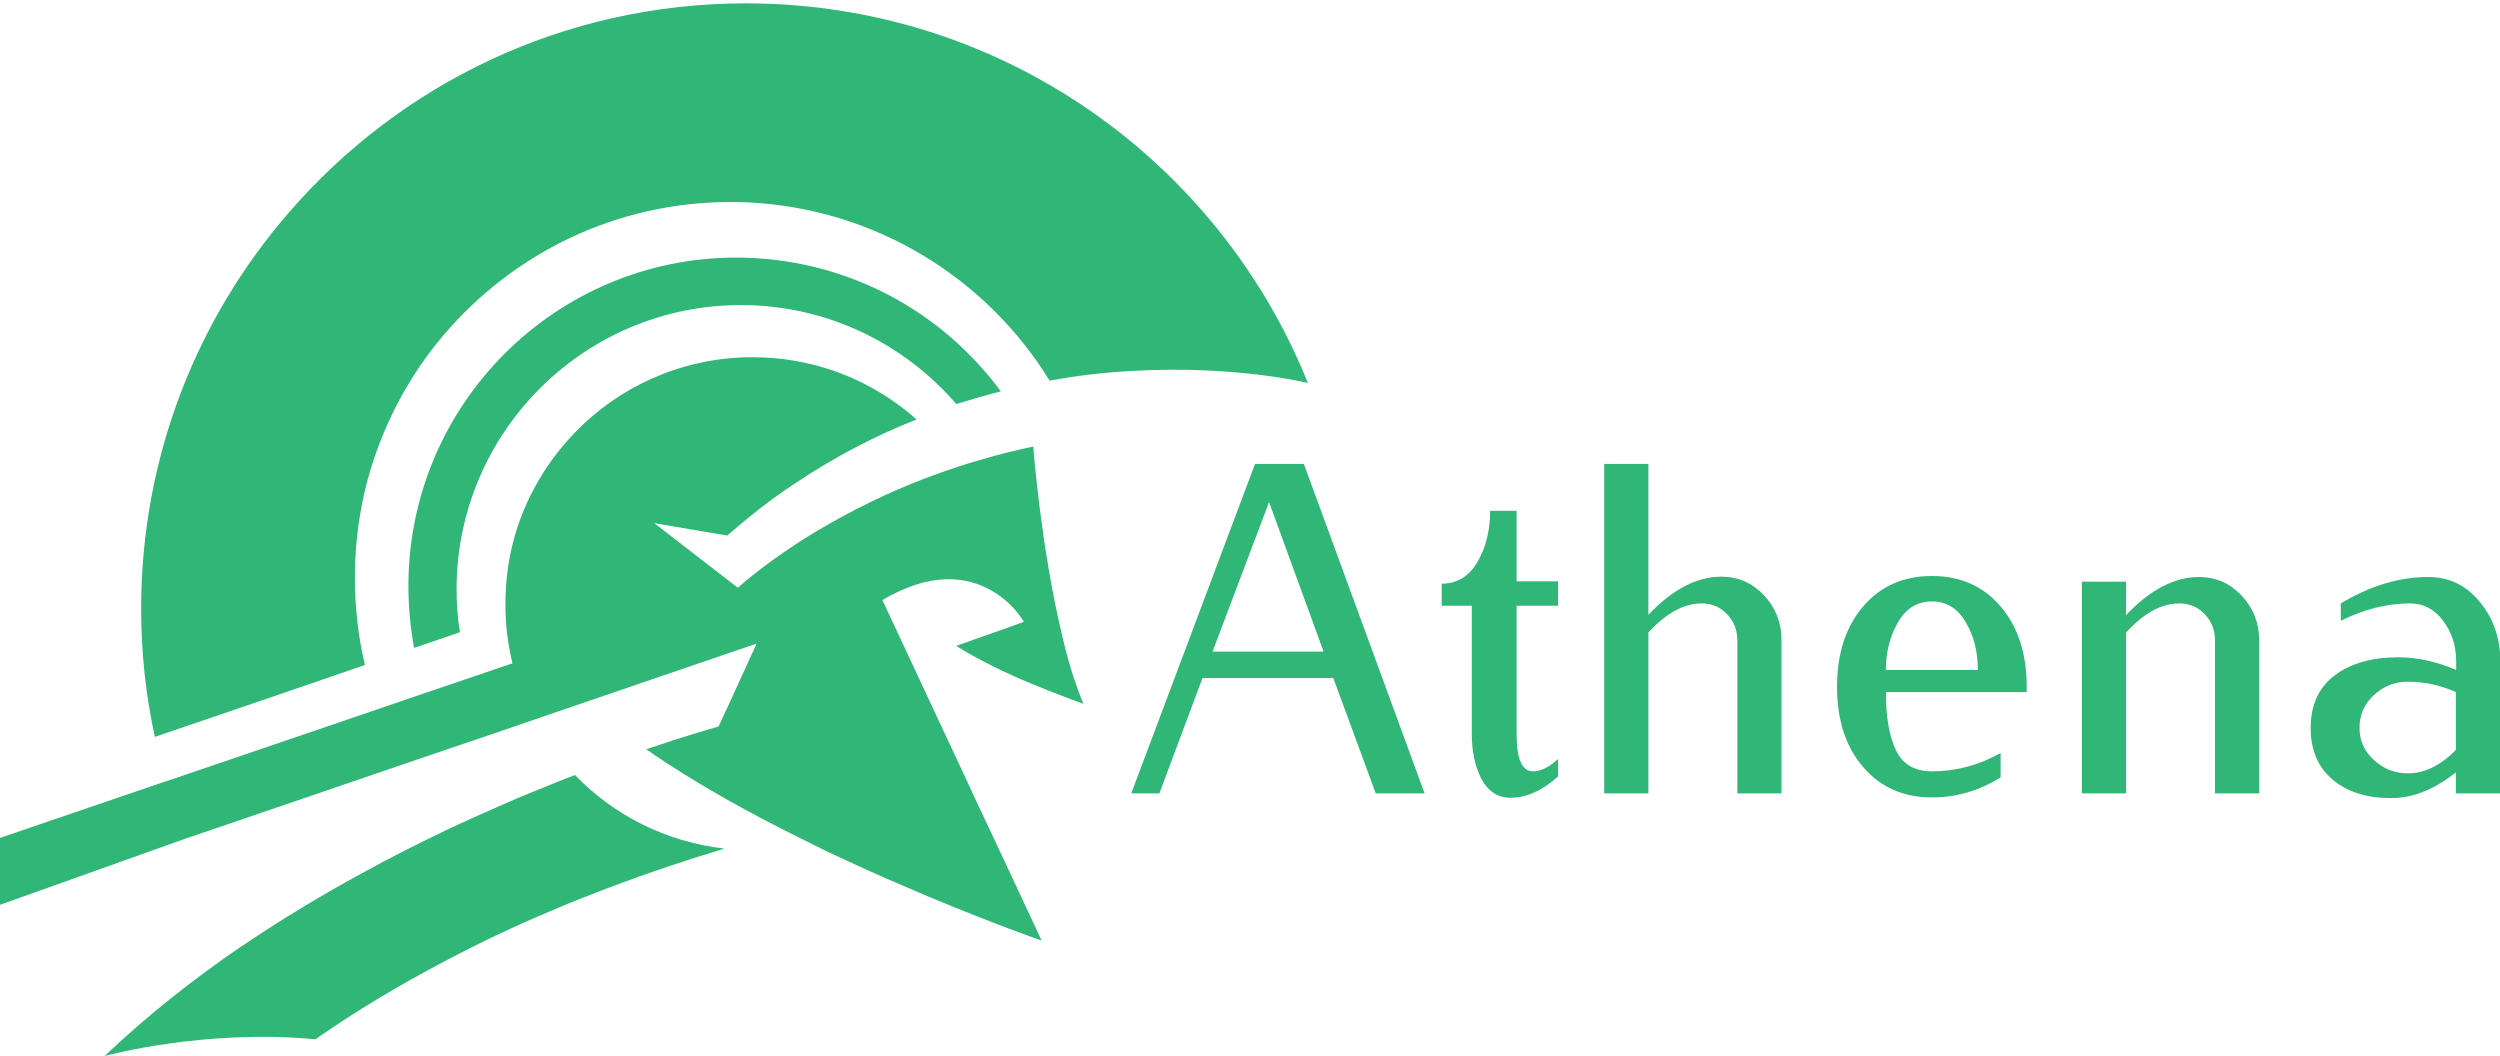
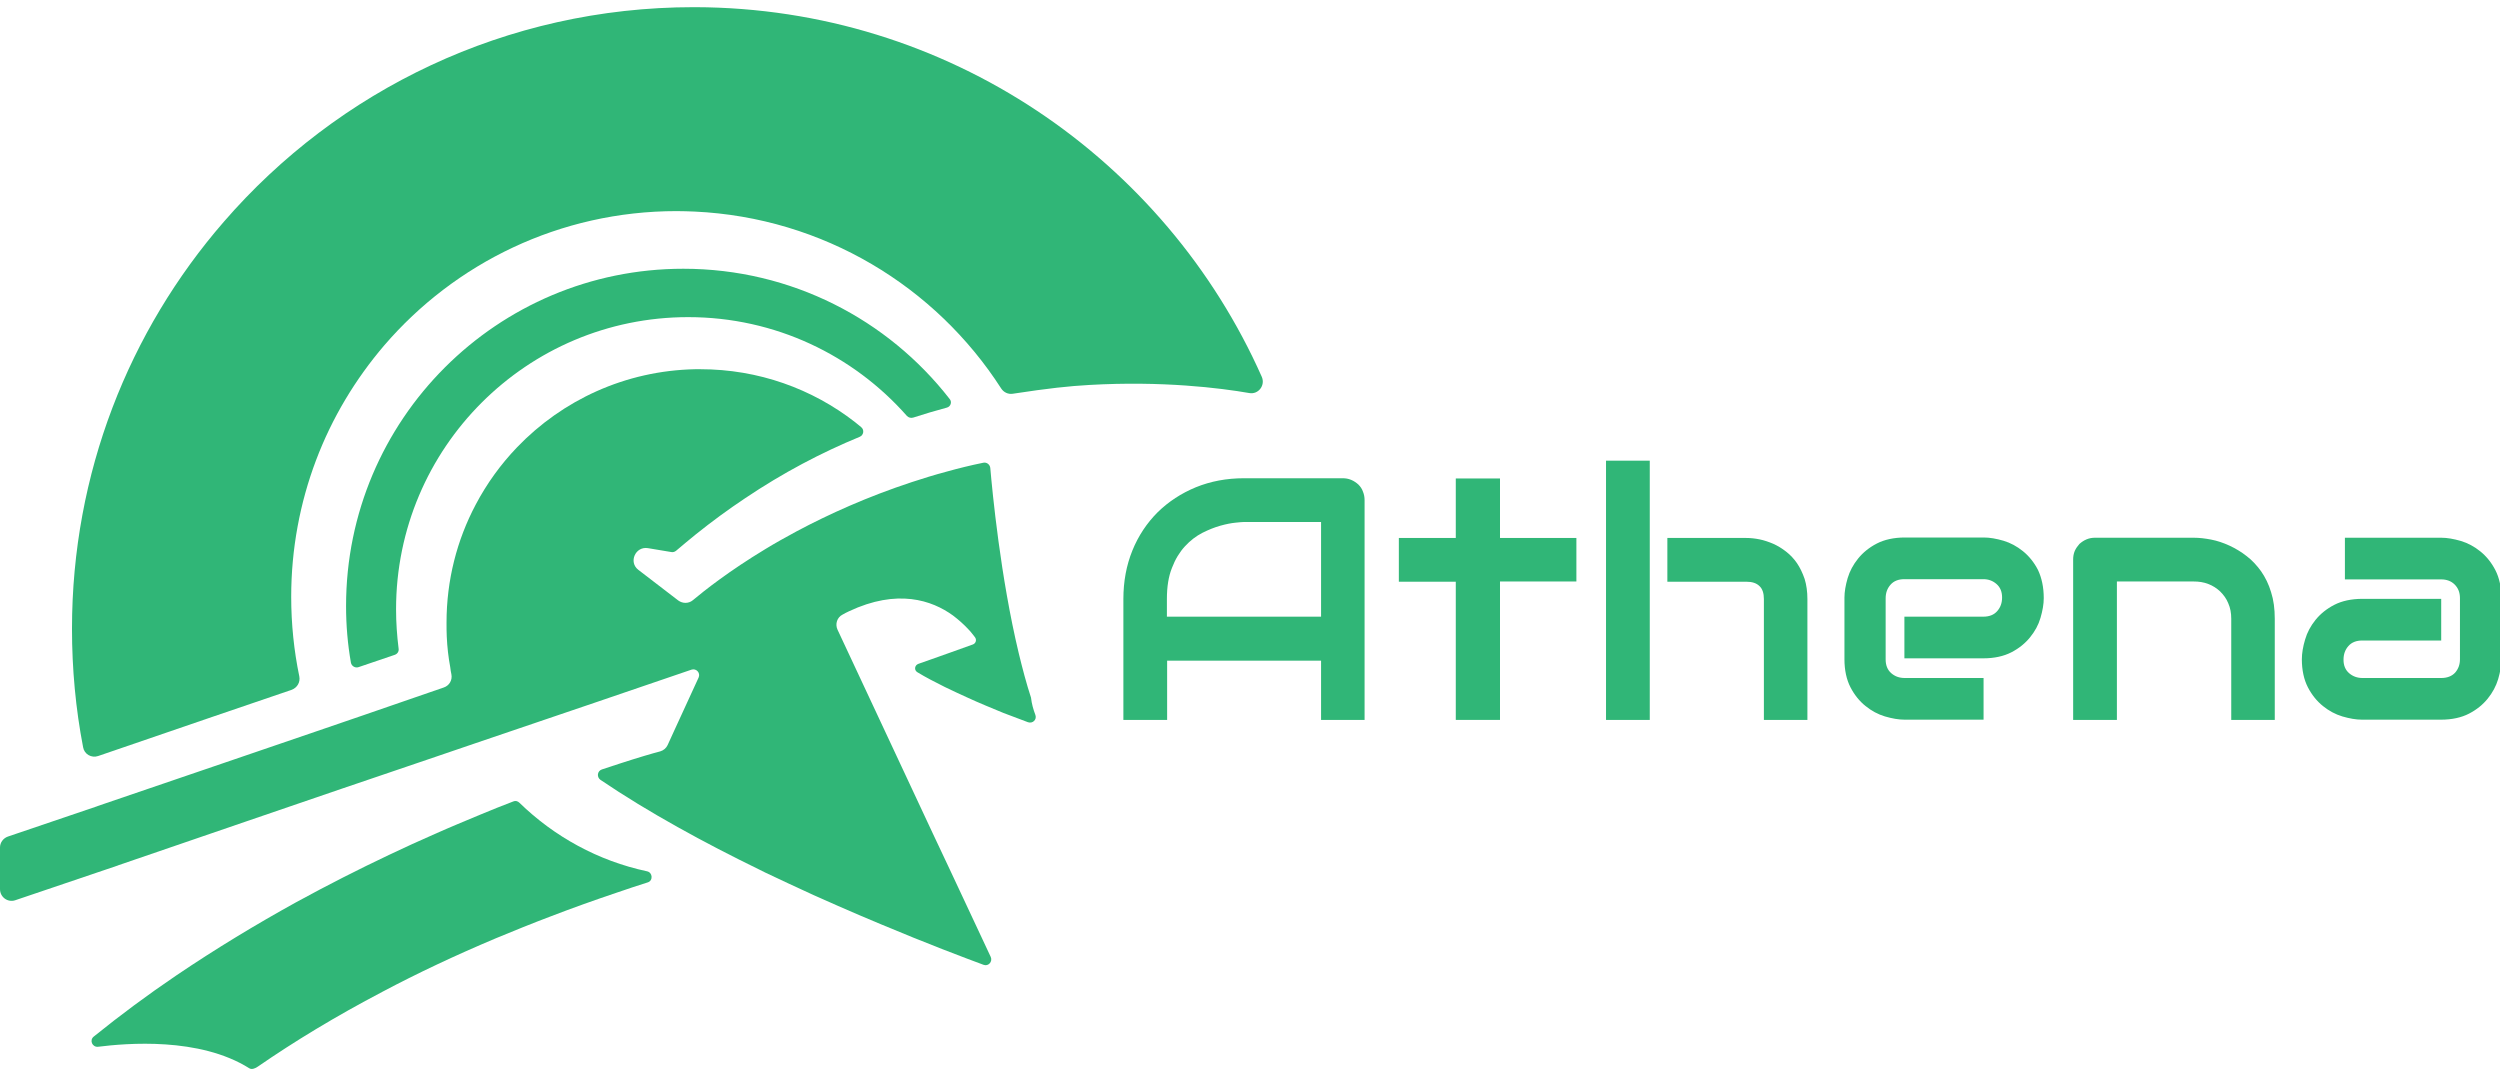
- <svg xmlns="http://www.w3.org/2000/svg" version="1.1" id="Слой_2" x="0px" y="0px" viewBox="0 0 747.4 315.7" style="enable-background:new 0 0 747.4 315.7;" xml:space="preserve">
+ <svg xmlns="http://www.w3.org/2000/svg" version="1.1" id="Слой_1" x="0px" y="0px" viewBox="0 0 1080 462" style="enable-background:new 0 0 1080 462;" xml:space="preserve">
  <style type="text/css">
- 	.st0{fill:#30B677;}
- 	.st1{fill:none;stroke:#1C6641;stroke-miterlimit:10;}
+ 	.st0{fill:none;stroke:#1D1D1B;stroke-miterlimit:10;}
+ 	.st1{fill:#30B677;}
</style>
-   <g>
-     <path class="st0" d="M425.9,237.2h-14.6l-12.7-34.5h-39.1l-12.9,34.5h-8.4l37-98.5h14.6L425.9,237.2z M395.7,194.8l-16.3-44.7   l-16.9,44.7H395.7z" />
-     <path class="st0" d="M465.7,232.2c-4.7,4.2-9.4,6.3-14.1,6.3c-3.8,0-6.7-1.9-8.7-5.6c-1.9-3.7-2.9-8.2-2.9-13.4v-38.4H431v-6.6   c4.6,0,8.2-2.2,10.7-6.5c2.5-4.3,3.8-9.4,3.8-15.3h7.9v21.1h12.4v7.3h-12.4v38.4c0,7.4,1.6,11.1,4.9,11.1c2.3,0,4.8-1.2,7.5-3.7   V232.2z" />
-     <path class="st0" d="M532.6,237.2h-13.2v-45.7c0-3.1-1-5.7-3.1-7.9c-2.1-2.2-4.6-3.2-7.6-3.2c-5.3,0-10.6,2.9-15.9,8.7v48.1h-13.2   v-98.5h13.2v45.1c7.2-7.6,14.5-11.4,21.8-11.4c5.1,0,9.3,1.9,12.8,5.6c3.5,3.8,5.2,8.2,5.2,13.4V237.2z" />
-     <path class="st0" d="M605.9,206.9h-42.1c0,7.4,1,13.2,3,17.4c2,4.2,5.6,6.3,10.8,6.3c7.1,0,14-1.8,20.5-5.5v7.3   c-6.4,4-13.2,6-20.5,6c-8.5,0-15.4-3-20.6-9.1c-5.2-6-7.8-14-7.8-24c0-9.9,2.6-17.9,7.8-24s12.1-9.1,20.6-9.1   c8.4,0,15.3,3,20.5,9.1s7.8,14,7.8,24V206.9z M591.3,200.3c0-5.5-1.2-10.3-3.7-14.4c-2.4-4.1-5.8-6.1-10-6.1c-4.3,0-7.7,2-10.1,6.1   c-2.4,4.1-3.7,8.9-3.7,14.4H591.3z" />
-     <path class="st0" d="M675.4,237.2h-13.2v-45.7c0-3.1-1-5.7-3.1-7.9c-2.1-2.2-4.6-3.2-7.6-3.2c-5.3,0-10.6,2.9-15.9,8.7v48.1h-13.2   v-63.3h13.2v10c7.2-7.6,14.5-11.4,21.8-11.4c5.1,0,9.3,1.9,12.8,5.6c3.5,3.8,5.2,8.2,5.2,13.4V237.2z" />
-     <path class="st0" d="M747.4,237.2h-13.2v-6.3c-6.5,5.2-12.9,7.7-19.4,7.7c-7.2,0-13-1.8-17.4-5.5c-4.4-3.7-6.6-8.8-6.6-15.5   c0-6.8,2.4-12.1,7.2-15.7c4.8-3.6,11.1-5.4,19-5.4c5.7,0,11.5,1.3,17.3,3.8v-2.5c0-4.7-1.3-8.8-3.9-12.2c-2.6-3.5-5.9-5.2-9.9-5.2   c-6.8,0-13.7,1.7-20.7,5.2v-5.2c8.8-5.3,17.5-7.9,26.2-7.9c6.2,0,11.3,2.5,15.4,7.5c4.1,5,6.1,10.9,6.1,17.8V237.2z M734.2,206.9   c-4.7-2.1-9.5-3.1-14.3-3.1c-3.9,0-7.3,1.3-10.2,4c-2.9,2.7-4.3,5.9-4.3,9.8c0,3.8,1.4,7,4.3,9.6c2.9,2.7,6.3,4,10.2,4   c4.9,0,9.7-2.3,14.3-7V206.9z" />
-   </g>
+   <line class="st0" x1="50.1" y1="309.6" x2="50.1" y2="308.8" />
  <g>
    <g>
      <g>
-         <path class="st0" d="M391,114.5c0,0-21.6-5.4-52.7-3.6c-7.6,0.4-15.9,1.3-24.5,2.9h0c-18.9-30.7-52.1-51.5-90.3-53.3     c-1.7-0.1-3.5-0.1-5.2-0.1c-34,0-64.5,15.2-85.1,39.1c-8.5,9.8-15.2,21.1-19.9,33.5c-4.7,12.3-7.2,25.7-7.2,39.7     c0,9,1,17.7,3,26.1l-25.9,8.9l-36.9,12.6c-2.7-12.3-4.1-25.1-4.1-38.3c0-45.3,16.6-86.7,44.2-118.5C119.5,25.2,168.4,1,223,1h0.4     C299.4,1.2,364.3,48.1,391,114.5z" />
-         <path class="st0" d="M299.2,117c-4.4,1.1-8.8,2.4-13.3,3.8c-15.6-18.1-38.7-29.6-64.4-29.6c-46.9,0-85,38.1-85,85     c0,4.3,0.3,8.6,1,12.8l-13.7,4.7c-1.1-6-1.7-12.2-1.7-18.5c0-54.2,43.9-98.2,98.1-98.2C252.6,77.1,281.3,92.7,299.2,117z" />
-         <path class="st0" d="M323.9,210.4L323.9,210.4c-0.2-0.1-4.6-1.6-10.6-4c-3.2-1.3-7-2.8-10.7-4.5c-2.1-0.9-4.2-1.9-6.3-3     c-3.8-1.9-7.5-3.9-10.4-5.8l8.4-3l4-1.4l7.8-2.8c0,0-1-1.8-3.1-4.1c-1.1-1.2-2.5-2.5-4.2-3.7c-6.1-4.4-16.1-7.9-30.3-1.2     c-1.5,0.7-3.1,1.5-4.7,2.5l20.8,44.5l2.9,6.2l5.3,11.4l5,10.6l9.5,20.3l4.1,8.8c0,0-14.1-4.9-33.7-13.1c-4-1.7-8.2-3.5-12.6-5.4     c-4.6-2-9.4-4.2-14.3-6.5c-2.3-1.1-4.6-2.1-6.9-3.3c-0.5-0.3-1.1-0.5-1.6-0.8c-17-8.3-34.5-17.9-49.1-28.1c3-1,5.7-1.9,8.1-2.7     c8.4-2.7,13.3-4,13.5-4.1l2.9-6.2l8.5-18.6l-31.6,10.8l-34.8,11.9l-11.6,4l-13.3,4.5l-14.1,4.8l-27.5,9.4l-37.5,12.8l-0.6,0.2     L0,270.5c0-7.6,0-13,0-20l49.2-16.8l0.4-0.1l37-12.6l26.4-9l14.3-4.9l13.3-4.5l12.6-4.3c-0.4-1.6-0.7-3.2-1-4.9     c-0.5-2.9-0.9-5.9-1-8.9c-0.1-1.3-0.1-2.7-0.1-4c0-12.4,3-24.1,8.5-34.3c0,0,0,0,0,0c0,0,0,0,0,0c3.2-6.1,7.3-11.7,12.1-16.7     c13.1-13.7,31.5-22.3,51.9-22.7c0.5,0,0.9,0,1.4,0c17,0,32.6,5.7,45,15.3c1.4,1,2.7,2.2,4,3.3c-11.9,4.7-24,10.9-36,18.9     c-4.9,3.2-9.7,6.7-14.4,10.6c-2.1,1.7-4.1,3.4-6.2,5.2l-7.7-1.3l-14.1-2.4l24.7,19.1l0.3,0.2l0,0l0,0c0.5-0.4,8.6-7.9,23.2-16.7     c2.8-1.7,5.8-3.4,9-5.1c9.3-5,20.5-10.1,33.4-14.3c3.3-1.1,6.8-2.1,10.3-3.1c4-1.1,8.1-2.1,12.4-3c0.1,1.5,2.4,30.3,8.5,55.9     c1,4.5,2.2,8.8,3.5,12.9C321.8,205,322.8,207.8,323.9,210.4z" />
-         <path class="st0" d="M216.6,253.7c-5.4,1.6-10.7,3.3-15.8,5c-6.6,2.2-13,4.5-19.1,6.8h0c-5.5,2.1-10.9,4.2-16,6.4     c-12,5-23,10.3-33,15.6C118.4,295,106,302.6,95.3,310c-0.3,0.2-0.6,0.4-1,0.7h0c-33.2-3.1-62.2,4.8-63,5     c12.6-12,26.4-22.9,40.6-32.6c0.2-0.2,0.5-0.3,0.8-0.5c11.5-7.8,23.2-14.8,34.7-21.1c9.2-5.1,18.4-9.7,27.2-13.9     c4.5-2.1,9-4.1,13.3-6c4.5-2,8.9-3.9,13.2-5.6c3.7-1.5,7.3-3,10.8-4.3C183.4,243.7,199.1,251.7,216.6,253.7z" />
+         <g>
+           <path class="st1" d="M548.8,171.6" />
+           <path class="st1" d="M622.5,418.8" />
+         </g>
+       </g>
+       <g>
+         <path class="st1" d="M545.1,162.8c1.6,3.7-1.5,7.7-5.4,7c-12.6-2.2-37.6-5.3-69.1-3.5c-8.8,0.5-17.4,1.4-33.1,3.8     c-2,0.3-3.9-0.6-5-2.3c-28.3-44-76.8-73.8-132.4-76.4c-2.6-0.1-5.2-0.2-7.8-0.2c-50.5,0-95.8,22.5-126.3,58     c-12.5,14.6-22.6,31.4-29.5,49.7s-10.7,38.2-10.7,58.9c0,11.8,1.2,23.3,3.5,34.4c0.5,2.5-0.9,4.9-3.3,5.8l-34.3,11.7l-49.3,16.9     c-2.9,1-6-0.8-6.5-3.8c-3.2-16.6-4.8-33.7-4.8-51.2c0-67.2,24.7-128.7,65.6-175.8c49.2-56.8,121.9-92.7,203-92.7h0.6     C409.4,3.4,503.4,68.9,545.1,162.8z" />
+         <path class="st1" d="M409,176.1c-4.8,1.3-9.6,2.7-14.5,4.3c-1,0.3-2,0-2.7-0.7c-23.1-26.2-56.9-42.7-94.5-42.7     c-69.7,0-126.2,56.5-126.2,126.2c0,5.8,0.4,11.4,1.1,17c0.2,1.2-0.5,2.3-1.7,2.7l-15.6,5.3c-1.4,0.5-3-0.4-3.3-1.9     c-1.4-8-2.1-16.1-2.1-24.5c0-80.5,65.2-145.7,145.7-145.7c46.7,0,88.4,22,115,56.2C411.4,173.6,410.7,175.7,409,176.1z" />
+         <path class="st1" d="M447.3,308.9c0.7,2-1.2,3.8-3.2,3.1c-2.7-1-6.4-2.4-10.6-4c-4.8-2-10.3-4.2-15.9-6.8     c-3.1-1.4-6.3-2.9-9.4-4.4c-4.2-2.1-8.3-4.2-11.9-6.4c-1.5-0.9-1.2-3,0.4-3.6l8.5-3l5.9-2.1l9.2-3.3c1.3-0.5,1.7-2,0.9-3.1     c-0.8-1-1.8-2.4-3.2-3.8c-1.7-1.8-3.8-3.7-6.3-5.6c-9.1-6.6-24-11.7-45-1.8c-0.9,0.4-1.8,0.9-2.7,1.4c-2.4,1.2-3.3,4.1-2.2,6.5     l28.9,61.8l4.3,9.2l7.9,16.9l7.4,15.7l14.1,30.1l3.6,7.7c0.9,2-1,4.2-3.1,3.4c-8.1-3-24.3-9.1-44.3-17.5     c-5.9-2.5-12.2-5.1-18.7-8c-6.9-3-14-6.2-21.2-9.6c-3.4-1.6-6.8-3.2-10.2-4.8c-0.8-0.4-1.6-0.8-2.4-1.2     c-23.6-11.5-47.9-24.7-68.7-38.8c-1.7-1.2-1.4-3.8,0.6-4.5c2.6-0.9,5.1-1.6,7.3-2.4c8.6-2.8,14.8-4.6,17.9-5.4     c1.4-0.4,2.6-1.4,3.2-2.7l3.2-7l10.2-22.2c0.9-2-1-4.1-3.1-3.4l-41.3,14.1L205.6,321l-17.3,5.9l-19.7,6.7l-20.9,7.1l-40.9,14     l-55.7,19.1l-0.2,0.1l-44.3,15C3.4,390,0,387.6,0,384.1v-18c0-2.1,1.4-4,3.4-4.7L42,348.3l0.2-0.1L97,329.5l39.2-13.4l21.3-7.3     l19.7-6.8l14.5-5c2.4-0.8,3.8-3.2,3.3-5.7c-0.2-1-0.4-2-0.5-3.1c-0.8-4.3-1.3-8.7-1.5-13.2c-0.1-2-0.1-4-0.1-6     c0-18.4,4.5-35.7,12.6-51l0,0l0,0c4.8-9.1,10.8-17.4,17.9-24.8c19.5-20.3,46.7-33.1,77-33.7c0.7,0,1.4,0,2.1,0     c25.2,0,48.4,8.5,66.8,22.8c0.9,0.7,1.8,1.5,2.7,2.2c1.5,1.2,1.1,3.5-0.6,4.2c-16.5,6.8-33.1,15.5-49.6,26.6     c-7.2,4.8-14.3,10-21.4,15.7c-2.8,2.3-5.5,4.5-8.3,6.9c-0.6,0.5-1.3,0.7-2,0.6l-10.2-1.7h0c-5.4-0.9-8.5,6.1-4.1,9.4l17.2,13.2     c1.9,1.4,4.5,1.4,6.3-0.1c4.9-4.1,15.6-12.6,31.5-22.2c4.1-2.5,8.6-5,13.4-7.6c13.9-7.4,30.5-14.9,49.6-21.2     c4.9-1.6,10-3.2,15.3-4.6c5-1.4,10.3-2.7,15.7-3.8c1.4-0.3,2.8,0.7,3,2.2c0.9,10.4,4.4,47.1,12.3,80.1c1.6,6.6,3.3,13.1,5.3,19.2     C445.7,304.1,446.4,306.5,447.3,308.9z" />
+         <path class="st1" d="M279.5,376.4c2.5,0.5,2.7,4.1,0.3,4.8c-4.5,1.4-8.9,2.9-13.3,4.4c-9.8,3.3-19.3,6.7-28.4,10.2l0,0     c-8.2,3.1-16.1,6.3-23.8,9.5c-17.8,7.5-34.1,15.2-49,23.1c-20.4,10.7-38.3,21.6-53.8,32.3c-1.1,0.8-2.7,1.5-3.8,0.8     c-21.6-13.6-53.2-10.8-65.3-9.3c-2.5,0.3-3.9-2.8-1.9-4.4c11.5-9.3,23.4-18.1,35.5-26.3c0.1-0.1,0.2-0.1,0.3-0.2     c17-11.5,34.4-22,51.4-31.4c13.7-7.5,27.3-14.4,40.4-20.6c6.7-3.2,13.3-6.2,19.7-9c6.7-3,13.3-5.7,19.5-8.3c5-2.1,9.8-4,14.5-5.8     c0.9-0.4,1.9-0.1,2.6,0.6C239.4,361.4,258.4,371.9,279.5,376.4z" />
      </g>
    </g>
  </g>
+   <g>
+     <path class="st1" d="M589.6,311h-18.9v-25.6h-66.5V311h-18.9v-52.2c0-7.6,1.3-14.6,3.9-21c2.6-6.4,6.3-11.9,10.9-16.5   c4.7-4.6,10.2-8.2,16.5-10.8c6.4-2.6,13.3-3.9,20.8-3.9h42.6c1.3,0,2.5,0.2,3.7,0.7c1.2,0.5,2.2,1.2,3.1,2c0.9,0.9,1.6,1.9,2,3.1   c0.5,1.2,0.7,2.4,0.7,3.7V311z M504.2,266.4h66.5v-40.9h-33.3c-0.6,0-1.8,0.1-3.7,0.3c-1.9,0.2-4,0.6-6.5,1.3   c-2.5,0.7-5,1.7-7.8,3.1c-2.7,1.4-5.2,3.3-7.5,5.8c-2.3,2.5-4.2,5.6-5.6,9.3c-1.5,3.7-2.2,8.2-2.2,13.5V266.4z" />
+     <path class="st1" d="M681,251.2h-33V311h-19.1v-59.7h-24.6v-18.9h24.6v-25.7H648v25.7h33V251.2z" />
+     <path class="st1" d="M712.7,311h-18.9V199h18.9V311z M780.9,311H762v-52.2c0-2.5-0.6-4.4-1.9-5.6c-1.3-1.3-3.2-1.9-5.7-1.9h-34.1   v-18.9h34.1c1.8,0,3.7,0.2,5.7,0.6c2,0.4,4,1.1,5.9,1.9c2,0.9,3.8,2,5.6,3.4c1.8,1.4,3.4,3.1,4.7,5s2.4,4.2,3.3,6.8   c0.8,2.6,1.2,5.5,1.2,8.7V311z" />
+     <path class="st1" d="M882.9,258.4c0,2.6-0.5,5.4-1.4,8.5s-2.4,5.8-4.5,8.4c-2.1,2.6-4.8,4.8-8.1,6.5c-3.3,1.7-7.4,2.6-12.1,2.6   h-34.1v-18h34.1c2.6,0,4.6-0.8,6-2.4c1.4-1.6,2.1-3.5,2.1-5.9c0-2.5-0.8-4.4-2.4-5.8c-1.6-1.4-3.5-2.1-5.7-2.1h-34.1   c-2.6,0-4.6,0.8-6,2.4c-1.4,1.6-2.1,3.5-2.1,5.9v26.4c0,2.5,0.8,4.5,2.4,5.9c1.6,1.4,3.5,2.1,5.9,2.1h34v18h-34.1   c-2.6,0-5.4-0.5-8.5-1.4c-3-0.9-5.8-2.4-8.4-4.5c-2.6-2.1-4.8-4.8-6.5-8.1c-1.7-3.3-2.6-7.4-2.6-12.1v-26.6c0-2.6,0.5-5.4,1.4-8.5   c0.9-3,2.4-5.8,4.5-8.4c2.1-2.6,4.8-4.8,8.1-6.5c3.3-1.7,7.4-2.6,12.1-2.6h34.1c2.6,0,5.4,0.5,8.5,1.4c3,0.9,5.8,2.4,8.4,4.5   c2.6,2.1,4.8,4.8,6.5,8.1C882,249.6,882.9,253.6,882.9,258.4z" />
+     <path class="st1" d="M982.8,311h-18.9v-43.7c0-2.5-0.4-4.7-1.3-6.7c-0.8-2-2-3.6-3.5-5.1c-1.5-1.4-3.2-2.5-5.1-3.2   c-2-0.8-4.1-1.1-6.4-1.1h-33.1V311h-18.9v-69.3c0-1.3,0.2-2.5,0.7-3.7c0.5-1.1,1.2-2.1,2-3c0.9-0.8,1.9-1.5,3.1-2   c1.2-0.5,2.4-0.7,3.7-0.7h42.6c2.4,0,4.9,0.3,7.5,0.8c2.6,0.5,5.3,1.4,7.9,2.6c2.6,1.2,5.1,2.7,7.4,4.5c2.4,1.8,4.4,4,6.3,6.6   c1.8,2.6,3.3,5.6,4.3,9c1.1,3.4,1.6,7.2,1.6,11.5V311z" />
+     <path class="st1" d="M1080.6,284.9c0,2.6-0.5,5.4-1.4,8.5c-0.9,3-2.4,5.8-4.5,8.4c-2.1,2.6-4.8,4.8-8.1,6.5   c-3.3,1.7-7.4,2.6-12.1,2.6h-34.1c-2.6,0-5.4-0.5-8.5-1.4c-3-0.9-5.8-2.4-8.4-4.5c-2.6-2.1-4.8-4.8-6.5-8.1   c-1.7-3.3-2.6-7.4-2.6-12.1c0-2.6,0.5-5.5,1.4-8.5c0.9-3.1,2.4-5.9,4.5-8.5c2.1-2.6,4.8-4.8,8.1-6.5c3.3-1.7,7.4-2.6,12.1-2.6h34.1   v18h-34.1c-2.6,0-4.6,0.8-6,2.4c-1.4,1.6-2.1,3.5-2.1,5.9c0,2.5,0.8,4.4,2.4,5.8c1.6,1.4,3.6,2.1,5.8,2.1h34c2.6,0,4.6-0.8,6-2.3   c1.4-1.6,2.1-3.5,2.1-5.8v-26.4c0-2.5-0.8-4.4-2.3-5.9c-1.5-1.5-3.5-2.2-5.8-2.2H1013v-18h41.6c2.6,0,5.4,0.5,8.5,1.4   c3,0.9,5.8,2.4,8.4,4.5c2.6,2.1,4.8,4.8,6.5,8.1c1.7,3.3,2.6,7.4,2.6,12.1V284.9z" />
+   </g>
</svg>
